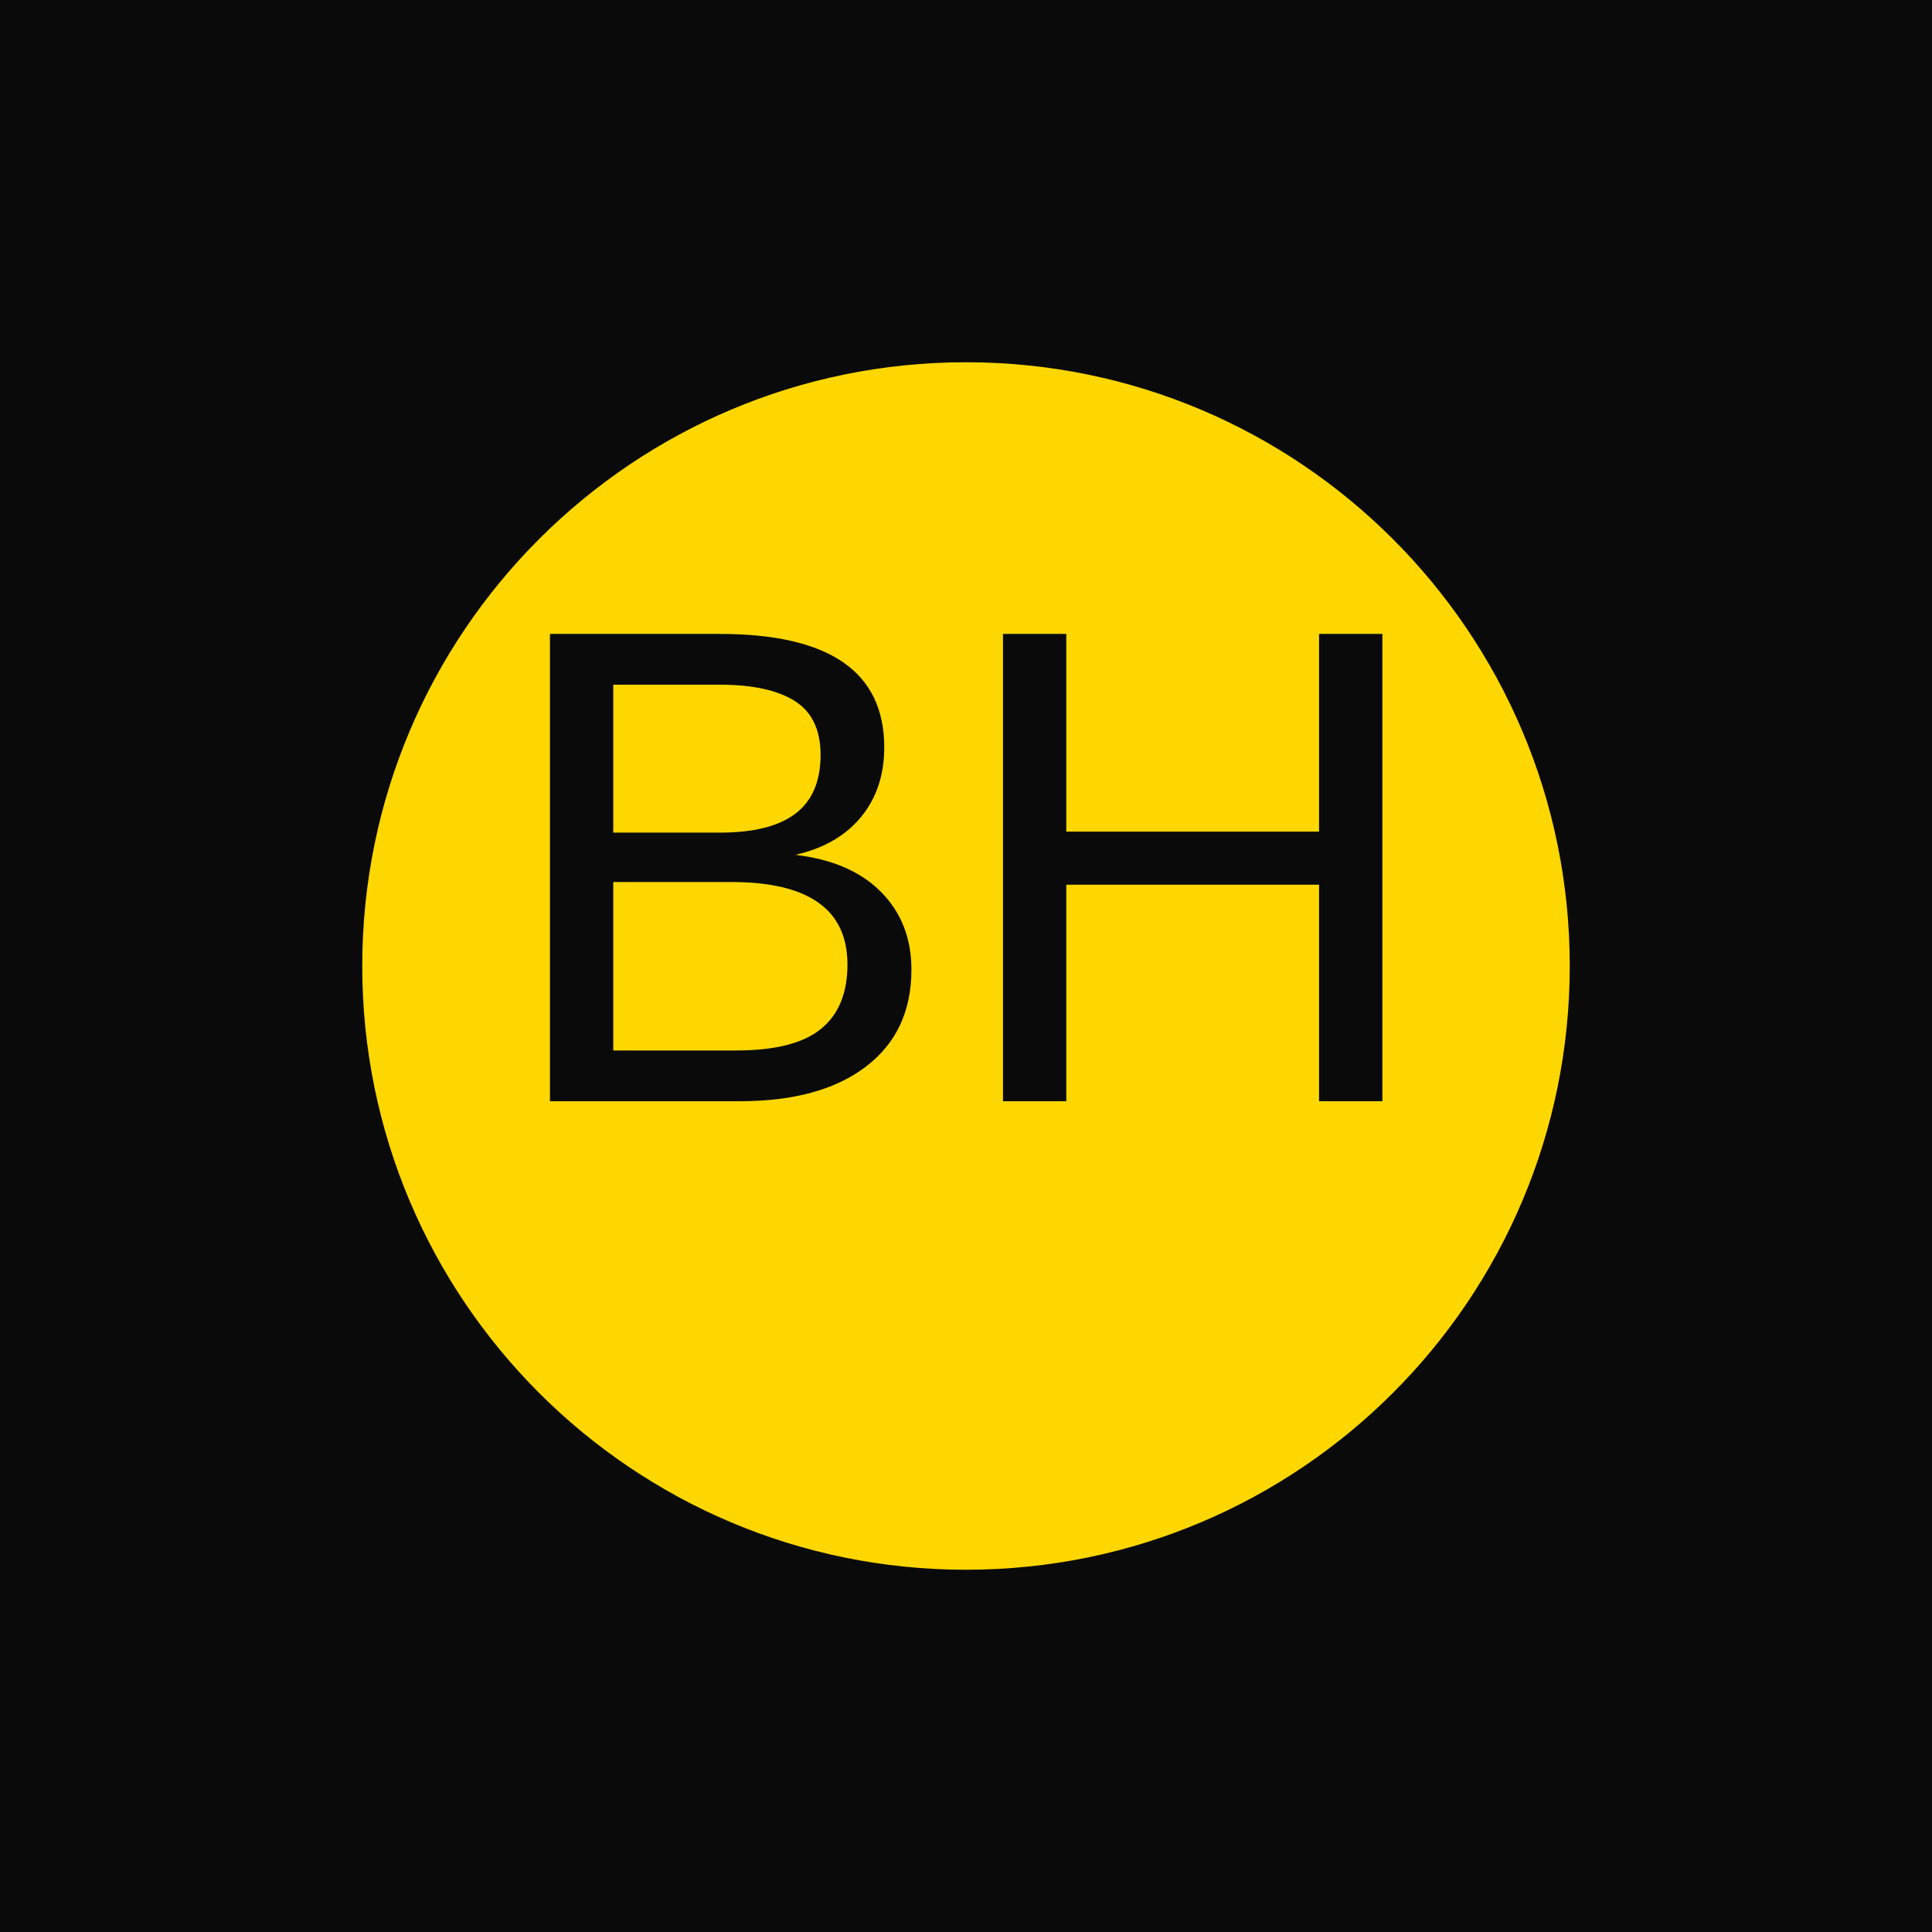
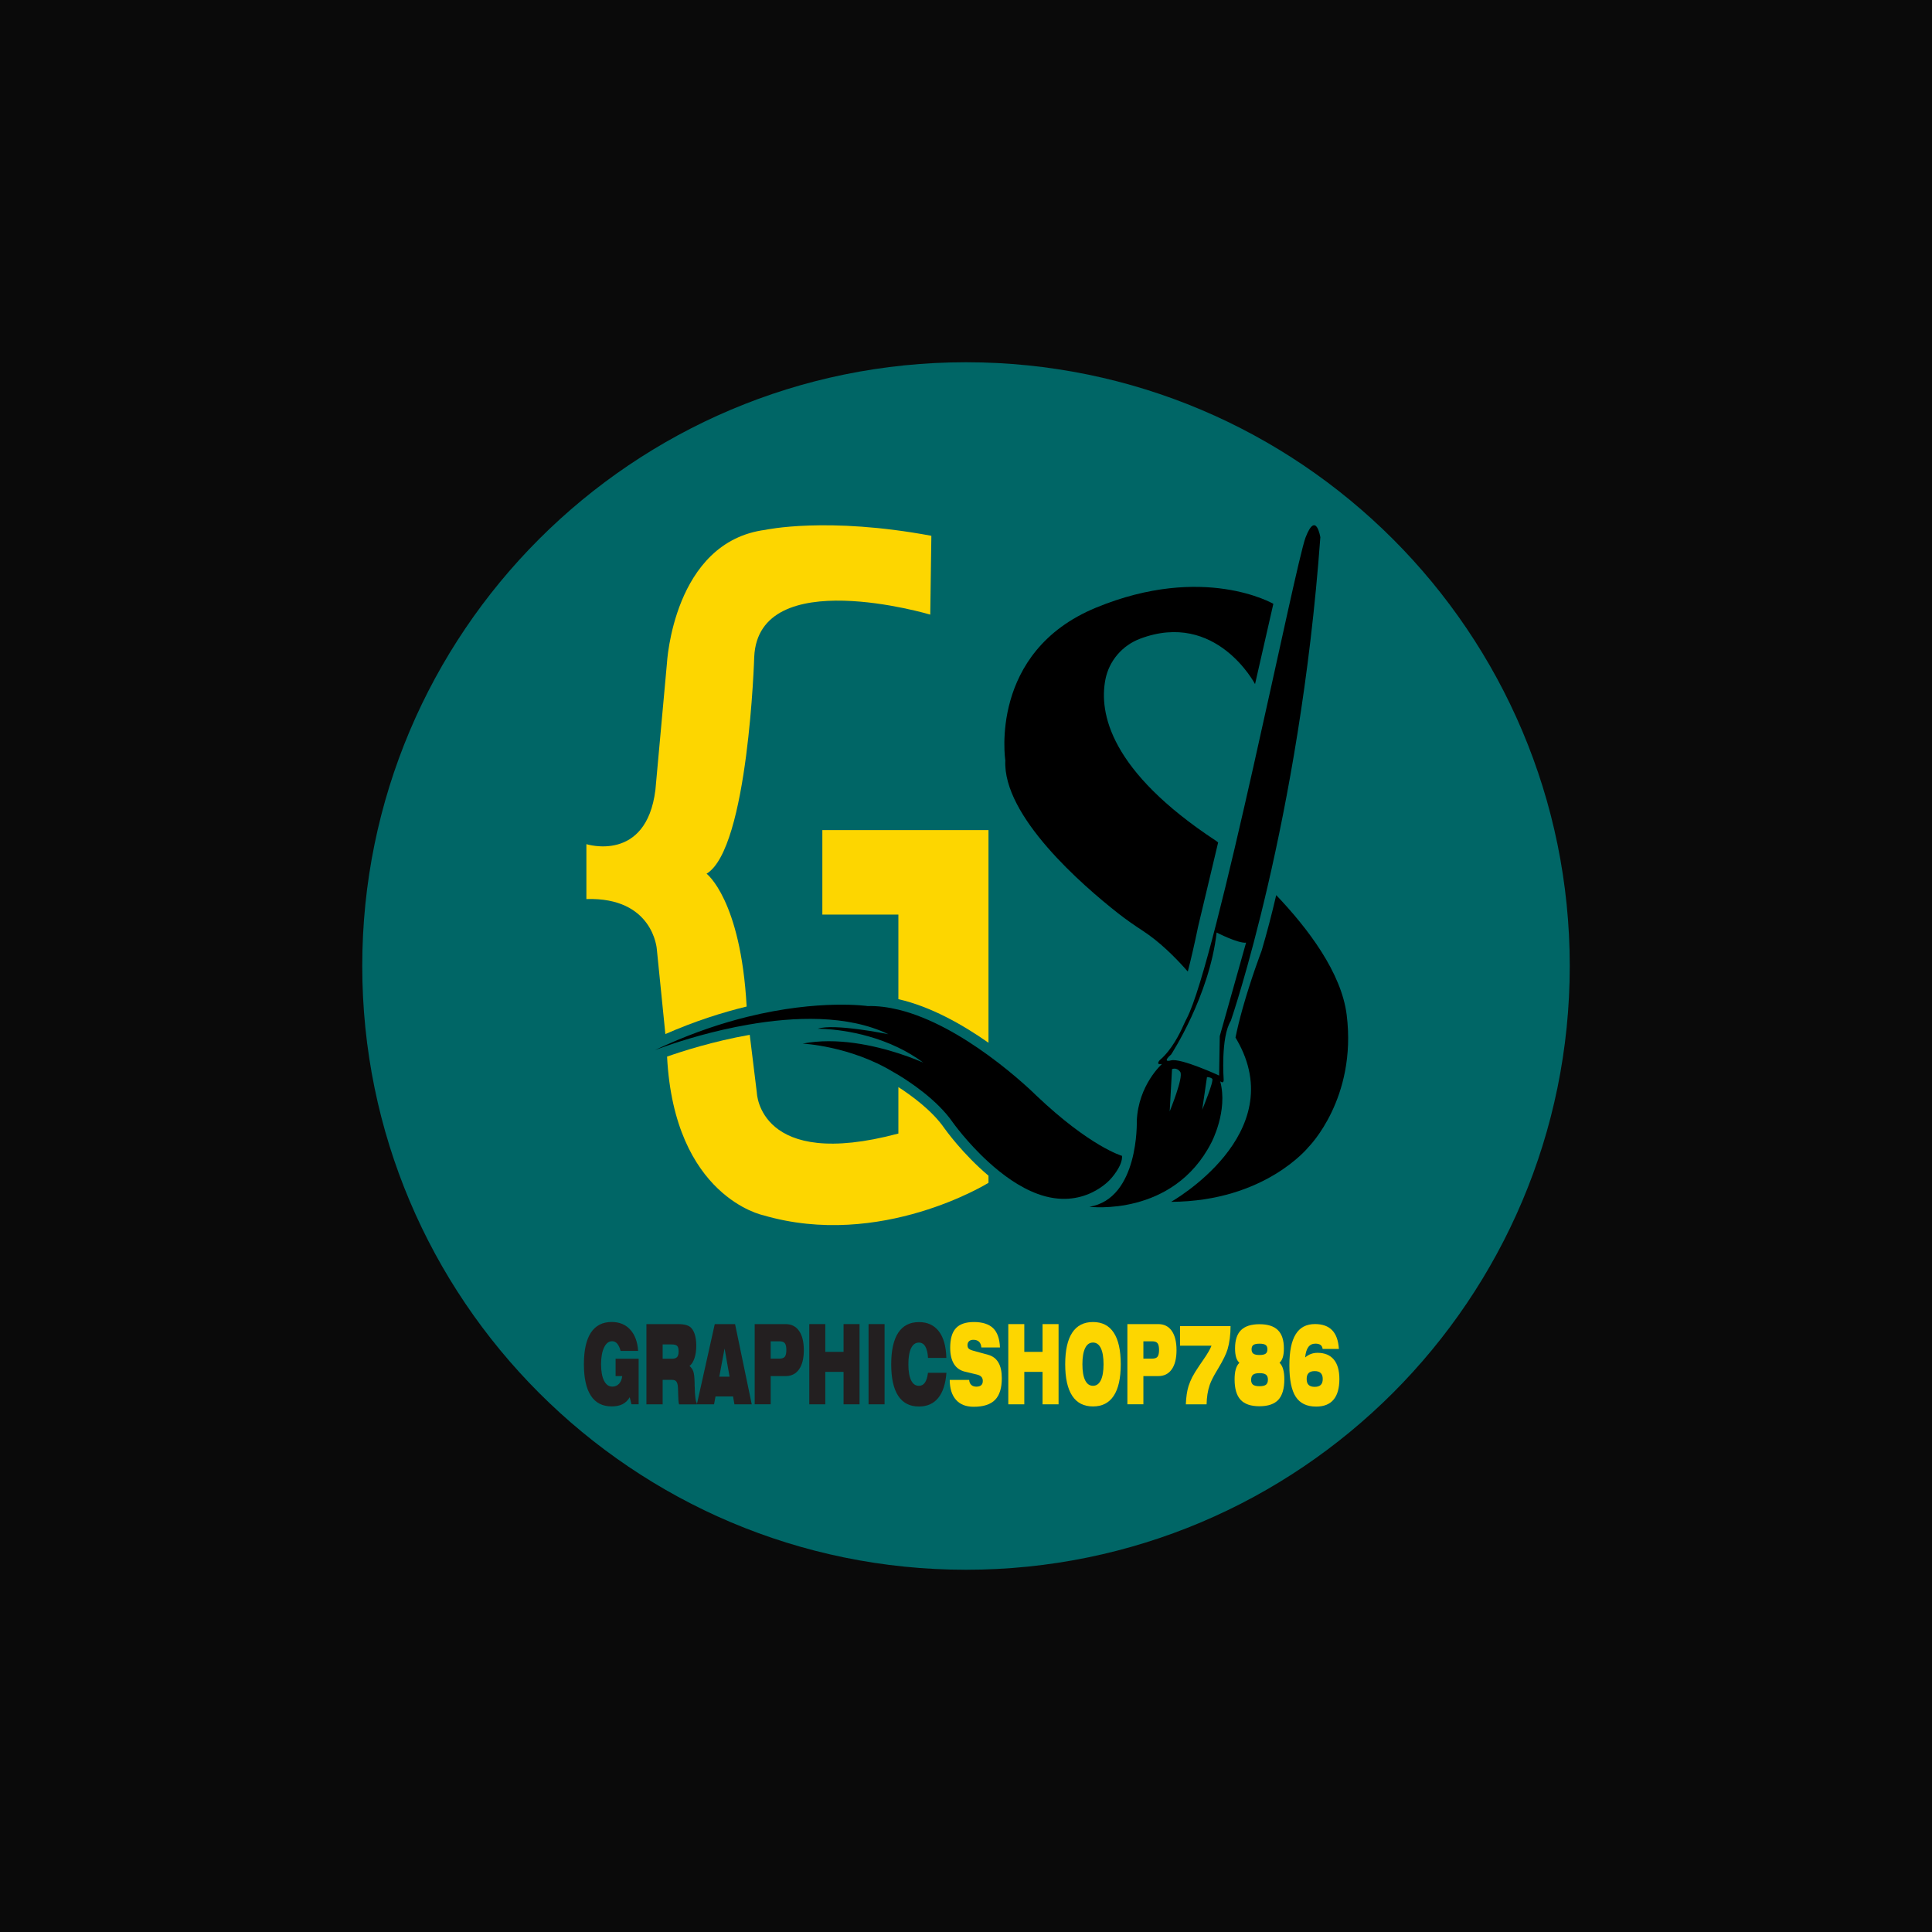
- <svg xmlns="http://www.w3.org/2000/svg" viewBox="0 0 512 512">
-   <rect width="512" height="512" fill="#0A0A0A" />
-   <circle cx="256" cy="256" r="160" fill="#FFD700" />
-   <text x="50%" y="57%" text-anchor="middle" font-size="180" font-family="Arial, sans-serif" fill="#0A0A0A">BH</text>
+ <svg xmlns="http://www.w3.org/2000/svg" id="Layer_1" version="1.1" viewBox="0 0 512 512">
+   <defs>
+     <style>
+       .st0 {
+         fill: #fdd600;
+       }
+ 
+       .st1 {
+         fill: #066;
+       }
+ 
+       .st2 {
+         fill: #231f20;
+       }
+ 
+       .st3 {
+         fill: #0a0a0a;
+       }
+     </style>
+   </defs>
+   <rect class="st3" width="512" height="512" />
+   <circle class="st1" cx="256" cy="256" r="160" />
+   <g>
+     <g>
+       <path class="st0" d="M246.82,141.98l-.29,20.9s-45.53-13.56-46.65,11.19c0,0-1.55,50.82-12.63,57.47,0,0,9.06,6.84,10.62,35.2-6.51,1.58-13.78,3.9-21.54,7.3l-2.27-22.53s-.93-13.81-18.66-13.25v-14.55s15.86,5.04,18.29-14.37l3.05-33.52s1.66-32.26,26.12-35.41c0,0,16.34-3.57,43.95,1.58Z" />
+       <path class="st0" d="M261.96,219.97v56.37c-6.82-4.79-15.32-9.61-23.88-11.55v-22.42h-20.15v-22.39h44.04Z" />
+       <path class="st0" d="M261.96,311.57v1.89s-28.55,17.73-59.71,8.59c0,0-23.56-4.82-25.47-42.04,3.85-1.36,12.19-4.06,21.91-5.77l1.88,15.34s.56,20.71,37.51,10.82v-12.31c3.29,2.12,8.91,6.16,12.18,10.89,0,.01.01.02.02.03.29.4,4.9,6.85,11.69,12.57Z" />
+       <path d="M322.29,222.84s.19.14.53.42l-5.29,22.22s-.01.05-.02.08c-.94,4.57-1.85,8.51-2.73,11.91-3.56-4.06-7.63-7.99-11.9-10.78-2.24-1.46-4.45-2.99-6.55-4.64-9.53-7.48-30.63-25.79-29.91-40.54,0,0-4.48-28.74,24.07-40.49s46.96-1,46.96-1l-4.85,21.27s-10.27-19.6-30.42-12.04c-4.75,1.78-8.27,5.86-9.24,10.84-1.71,8.85,1.19,24.24,29.34,42.75Z" />
+       <path d="M346.8,303.94s-11.44,14.43-36.45,14.56c0,0,31.86-17.91,17.43-42.92,0,0-.12-.22-.36-.62.43-2.15,1.05-4.73,1.92-7.83,2.2-7.82,4.92-14.96,4.95-15.03.02-.07.05-.13.07-.2,1.38-4.66,2.66-9.58,3.85-14.68,8.41,8.82,17.29,20.53,18.68,31.76,2.74,22.14-10.08,34.95-10.08,34.95Z" />
+       <path d="M294.33,312.44s-7.17,8.46-19.4,3.94c-4.8-1.77-9.29-5.07-12.97-8.43-5.7-5.19-9.47-10.52-9.47-10.52-4.11-5.95-11.43-10.75-14.41-12.55-.82-.5-1.31-.76-1.31-.76-11.47-6.97-24.06-7.55-24.06-7.55,9.07-1.78,19.02.52,25.37,2.56,3.9,1.25,6.44,2.42,6.61,2.49-2.14-1.6-4.37-2.91-6.61-3.99-10.69-5.17-21.38-5-21.38-5,4.29-1.48,18.38,1.38,18.73,1.45-10.8-5.22-25-4.65-37.07-2.55-9.37,1.62-17.46,4.17-21.7,5.64-1.79.62-2.88,1.04-3.1,1.13,1.03-.5,2.06-.97,3.07-1.42,7.74-3.45,14.98-5.82,21.47-7.42,19.16-4.73,31.85-2.84,31.85-2.84,2.66-.07,5.39.29,8.12.95,8.59,2.09,17.19,7.25,23.88,12.13,7.5,5.46,12.61,10.56,12.61,10.56,14.38,13.68,22.78,16.05,22.78,16.05.25,2.65-3.02,6.14-3.02,6.14Z" />
+       <path d="M349.91,142.43s-1.12-7.28-3.92,0c-2.75,7.14-23.64,112.41-31.47,127.42-.32.61-.62,1.24-.9,1.87-.91,2.08-3.11,6.56-6.26,9.21,0,0-1.29,1.37.58,1.04,0,0-6.3,5.56-6.68,15.14,0,0,.62,20.53-12.56,22.7,0,0,22.21,2.8,32.34-17.04,0,0,4.46-8.38,2.32-16.23,0,0,.96.85.93-.41,0,0-.84-11.21,1.89-15.6,0,0,18.24-52.95,23.72-128.09ZM309.98,294.52l.62-11.19s1.25-.59,2.18.75-2.8,10.45-2.8,10.45ZM318.59,294.13l1.27-8.68s.81-.06,1.38.42c.58.48-2.66,8.26-2.66,8.26ZM323.25,274.58l-.17,10.45s-10.12-4.68-12.73-4.02c-2.61.66,0-1.54,0-1.54,0,0,10.14-15.45,12.07-32.34,0,0,5.64,2.9,7.8,2.69l-6.97,24.76Z" />
+     </g>
+     <g>
+       <path class="st2" d="M166.89,370.27c-.49.84-1.13,1.46-1.9,1.85-.77.39-1.74.59-2.89.59-2.43,0-4.27-.94-5.5-2.82-1.24-1.88-1.86-4.67-1.86-8.36s.62-6.49,1.86-8.37c1.24-1.88,3.07-2.82,5.5-2.82,2.05,0,3.69.68,4.92,2.03,1.23,1.35,1.93,3.23,2.09,5.63h-4.65c-.23-.86-.53-1.5-.9-1.93s-.82-.63-1.35-.63c-.88,0-1.59.55-2.12,1.65-.53,1.1-.8,2.58-.8,4.44s.26,3.34.79,4.38c.53,1.04,1.26,1.56,2.2,1.56.71,0,1.29-.25,1.76-.75s.75-1.18.86-2.04h-1.76v-4.6h6.11v12.07h-1.91l-.46-1.88Z" />
+       <path class="st2" d="M179.63,350.9c.95,0,1.71.09,2.29.27.57.18,1.02.45,1.34.83.41.47.72,1.1.94,1.89.21.79.32,1.7.32,2.74,0,1.26-.16,2.36-.48,3.31s-.76,1.64-1.32,2.06c.48.39.82.88,1.02,1.46s.31,1.6.34,3.07c0,.16,0,.39.01.68.07,2.78.26,4.32.58,4.63v.33h-4.71c-.14-.45-.22-1.32-.24-2.62,0-.76-.03-1.34-.05-1.75-.04-.78-.18-1.32-.4-1.64-.22-.32-.6-.48-1.13-.48h-2.53v6.48h-4.3v-21.26h8.33ZM175.6,360.08h2.47c.65,0,1.1-.15,1.37-.45.26-.3.4-.8.4-1.49s-.12-1.17-.37-1.44c-.25-.27-.75-.41-1.49-.41h-2.37v3.79Z" />
+       <path class="st2" d="M184.68,372.16l4.74-21.26h5.38l4.42,21.26h-4.59l-.36-2.08h-4.65l-.39,2.08h-4.54ZM190.62,364.83h2.72l-1.32-7.47-1.4,7.47Z" />
+       <path class="st2" d="M200,372.16v-21.26h8.18c1.55,0,2.74.6,3.58,1.8s1.26,2.9,1.26,5.1-.42,3.88-1.26,5.08-2.04,1.8-3.58,1.8h-3.94v7.47h-4.24ZM206.56,355.47h-2.32v4.58h2.32c.69,0,1.17-.17,1.43-.51.26-.34.4-.93.4-1.78s-.13-1.45-.4-1.79c-.26-.34-.74-.51-1.43-.51Z" />
+       <path class="st2" d="M214.47,372.16v-21.26h4.24v7.36h4.84v-7.36h4.24v21.26h-4.24v-8.6h-4.84v8.6h-4.24Z" />
+       <path class="st2" d="M230.18,372.16v-21.26h4.24v21.26h-4.24Z" />
+       <path class="st2" d="M245.93,359.83c-.07-1.31-.31-2.31-.72-3-.41-.69-.97-1.03-1.68-1.03-.91,0-1.6.49-2.08,1.48-.48.99-.72,2.41-.72,4.27s.24,3.26.72,4.24c.48.98,1.17,1.47,2.08,1.47.66,0,1.19-.29,1.59-.87.4-.58.67-1.44.8-2.58h4.89c-.22,2.94-.95,5.17-2.18,6.67s-2.93,2.26-5.09,2.26c-2.43,0-4.27-.94-5.5-2.82-1.24-1.88-1.86-4.67-1.86-8.36s.62-6.49,1.86-8.37c1.24-1.88,3.07-2.82,5.5-2.82,2.27,0,4.02.82,5.27,2.45s1.9,3.98,1.98,7.04h-4.85Z" />
+     </g>
+     <g>
+       <path class="st0" d="M251.7,365.69h5.14c.04.56.22,1,.55,1.32.33.31.78.47,1.35.47s1-.13,1.28-.38c.29-.25.43-.63.43-1.14,0-.45-.12-.81-.37-1.08-.25-.27-.63-.47-1.14-.6l-3.17-.76c-1.31-.31-2.3-.99-2.96-2.06-.66-1.06-1-2.49-1-4.27,0-2.38.5-4.11,1.51-5.2,1-1.09,2.6-1.64,4.8-1.64s3.97.55,5.08,1.64c1.11,1.09,1.71,2.79,1.8,5.1h-4.93c-.06-.67-.26-1.18-.62-1.52-.36-.34-.87-.51-1.52-.51-.47,0-.85.13-1.12.38-.27.25-.41.6-.41,1.03,0,.4.1.71.31.92.21.21.65.41,1.31.59l3.86,1.06c1.21.34,2.11,1.02,2.71,2.05s.9,2.42.9,4.16c0,2.61-.6,4.52-1.79,5.73s-3.08,1.83-5.65,1.83c-2.04,0-3.61-.61-4.7-1.84-1.09-1.23-1.65-2.98-1.66-5.27Z" />
+       <path class="st0" d="M267.21,372.16v-21.26h4.24v7.36h4.84v-7.36h4.24v21.26h-4.24v-8.6h-4.84v8.6h-4.24Z" />
+       <path class="st0" d="M282.29,361.54c0-3.7.62-6.49,1.86-8.37,1.24-1.88,3.07-2.82,5.5-2.82s4.27.94,5.5,2.82c1.24,1.88,1.86,4.67,1.86,8.37s-.62,6.48-1.86,8.36c-1.24,1.88-3.07,2.82-5.5,2.82s-4.27-.94-5.5-2.82c-1.24-1.88-1.86-4.67-1.86-8.36ZM286.85,361.54c0,1.85.24,3.26.72,4.24.48.98,1.17,1.47,2.08,1.47s1.6-.49,2.08-1.47c.48-.98.72-2.39.72-4.24s-.24-3.28-.72-4.27c-.48-.99-1.17-1.48-2.08-1.48s-1.6.49-2.08,1.48-.72,2.41-.72,4.27Z" />
+       <path class="st0" d="M298.77,372.16v-21.26h8.18c1.55,0,2.74.6,3.58,1.8.84,1.2,1.26,2.9,1.26,5.1s-.42,3.88-1.26,5.08c-.84,1.2-2.04,1.8-3.58,1.8h-3.94v7.47h-4.24ZM305.33,355.47h-2.32v4.58h2.32c.69,0,1.17-.17,1.43-.51.26-.34.4-.93.4-1.78s-.13-1.45-.4-1.79c-.26-.34-.74-.51-1.43-.51Z" />
+       <path class="st0" d="M314.26,372.16c.04-1,.12-1.9.24-2.7.12-.8.28-1.51.47-2.13.27-.82.6-1.62.99-2.39.4-.77,1.04-1.82,1.94-3.14.21-.31.51-.74.9-1.31,1.17-1.68,1.93-2.97,2.26-3.87h-8.34v-5.19h13.39c0,1.17-.07,2.25-.2,3.26s-.32,1.95-.58,2.84c-.37,1.27-1.2,2.97-2.48,5.1l-.1.17c-.07.11-.17.29-.31.52-.9,1.49-1.52,2.74-1.86,3.72-.26.77-.46,1.57-.59,2.41-.13.84-.21,1.74-.23,2.71h-5.51Z" />
+       <path class="st0" d="M328.45,361.15c-.4-.36-.69-.84-.87-1.46s-.28-1.41-.28-2.36c0-2.18.53-3.79,1.58-4.83,1.05-1.04,2.69-1.57,4.89-1.57s3.83.52,4.89,1.57,1.58,2.65,1.58,4.83c0,.96-.09,1.75-.28,2.36s-.48,1.1-.87,1.46c.43.42.75.99.96,1.72.21.72.31,1.61.31,2.67,0,2.46-.53,4.27-1.58,5.41s-2.73,1.72-5.01,1.72-3.95-.57-5.01-1.72c-1.06-1.15-1.58-2.95-1.58-5.41,0-1.05.1-1.94.31-2.67s.53-1.3.96-1.72ZM331.55,365.62c0,.62.17,1.07.51,1.34.34.27.91.4,1.72.4s1.38-.13,1.72-.4c.34-.27.51-.71.51-1.34s-.17-1.05-.51-1.32c-.34-.27-.91-.4-1.71-.4s-1.37.13-1.71.4c-.34.27-.51.71-.51,1.32ZM331.68,357.58c0,.54.16.92.48,1.16.32.23.86.35,1.62.35s1.3-.12,1.62-.35c.32-.23.48-.62.48-1.16s-.16-.92-.48-1.15-.86-.34-1.62-.34-1.3.11-1.62.34-.48.61-.48,1.15Z" />
+       <path class="st0" d="M345.88,359.74c.49-.42,1-.73,1.54-.93.54-.2,1.12-.3,1.74-.3,1.88,0,3.32.59,4.31,1.78.99,1.18,1.48,2.91,1.48,5.17,0,2.42-.52,4.25-1.55,5.47-1.03,1.22-2.56,1.83-4.6,1.83-2.48,0-4.28-.86-5.41-2.59s-1.69-4.5-1.69-8.3.56-6.46,1.67-8.27c1.11-1.81,2.81-2.71,5.11-2.71,1.99,0,3.51.55,4.56,1.64,1.05,1.09,1.64,2.74,1.78,4.96h-4.31c-.06-.49-.25-.85-.56-1.07-.31-.22-.75-.34-1.34-.34-.81,0-1.44.3-1.89.9-.45.6-.73,1.53-.84,2.77ZM346.28,365.45c0,.71.17,1.23.52,1.57.35.34.88.51,1.61.51s1.25-.17,1.6-.51c.35-.34.53-.86.53-1.57s-.18-1.22-.53-1.57-.88-.52-1.6-.52-1.26.17-1.61.51c-.35.34-.52.86-.52,1.57Z" />
+     </g>
+   </g>
</svg>
